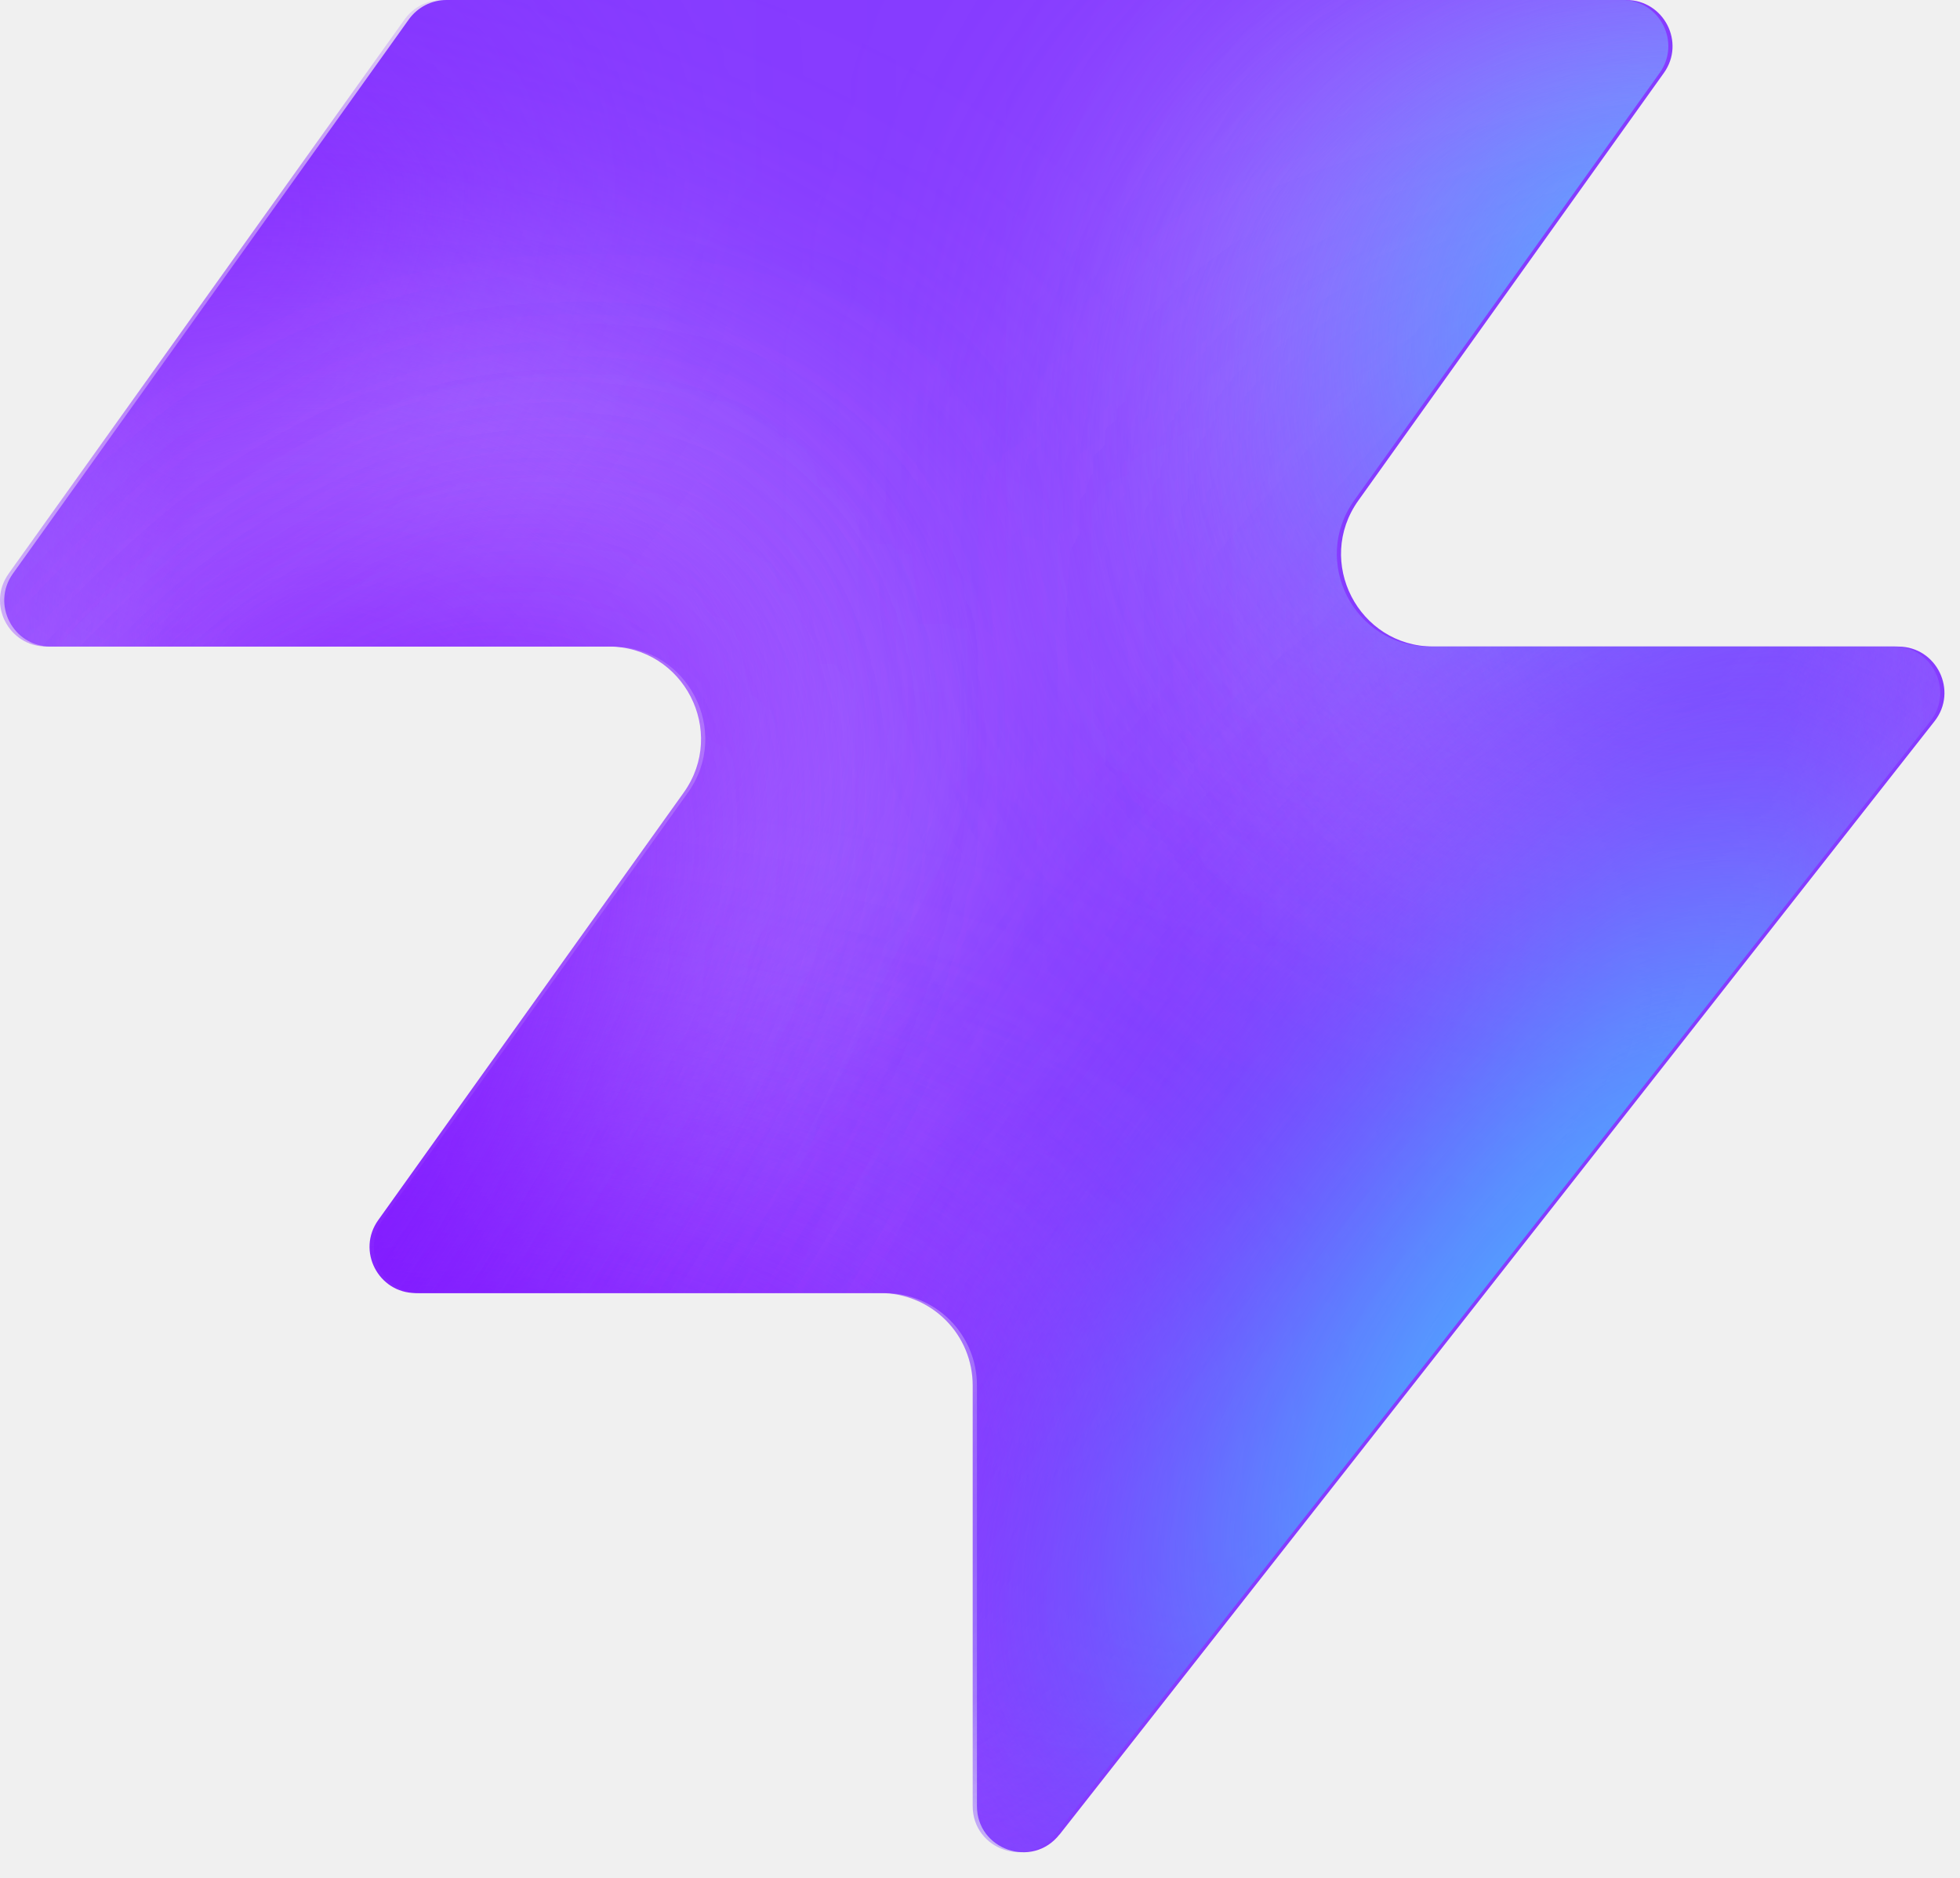
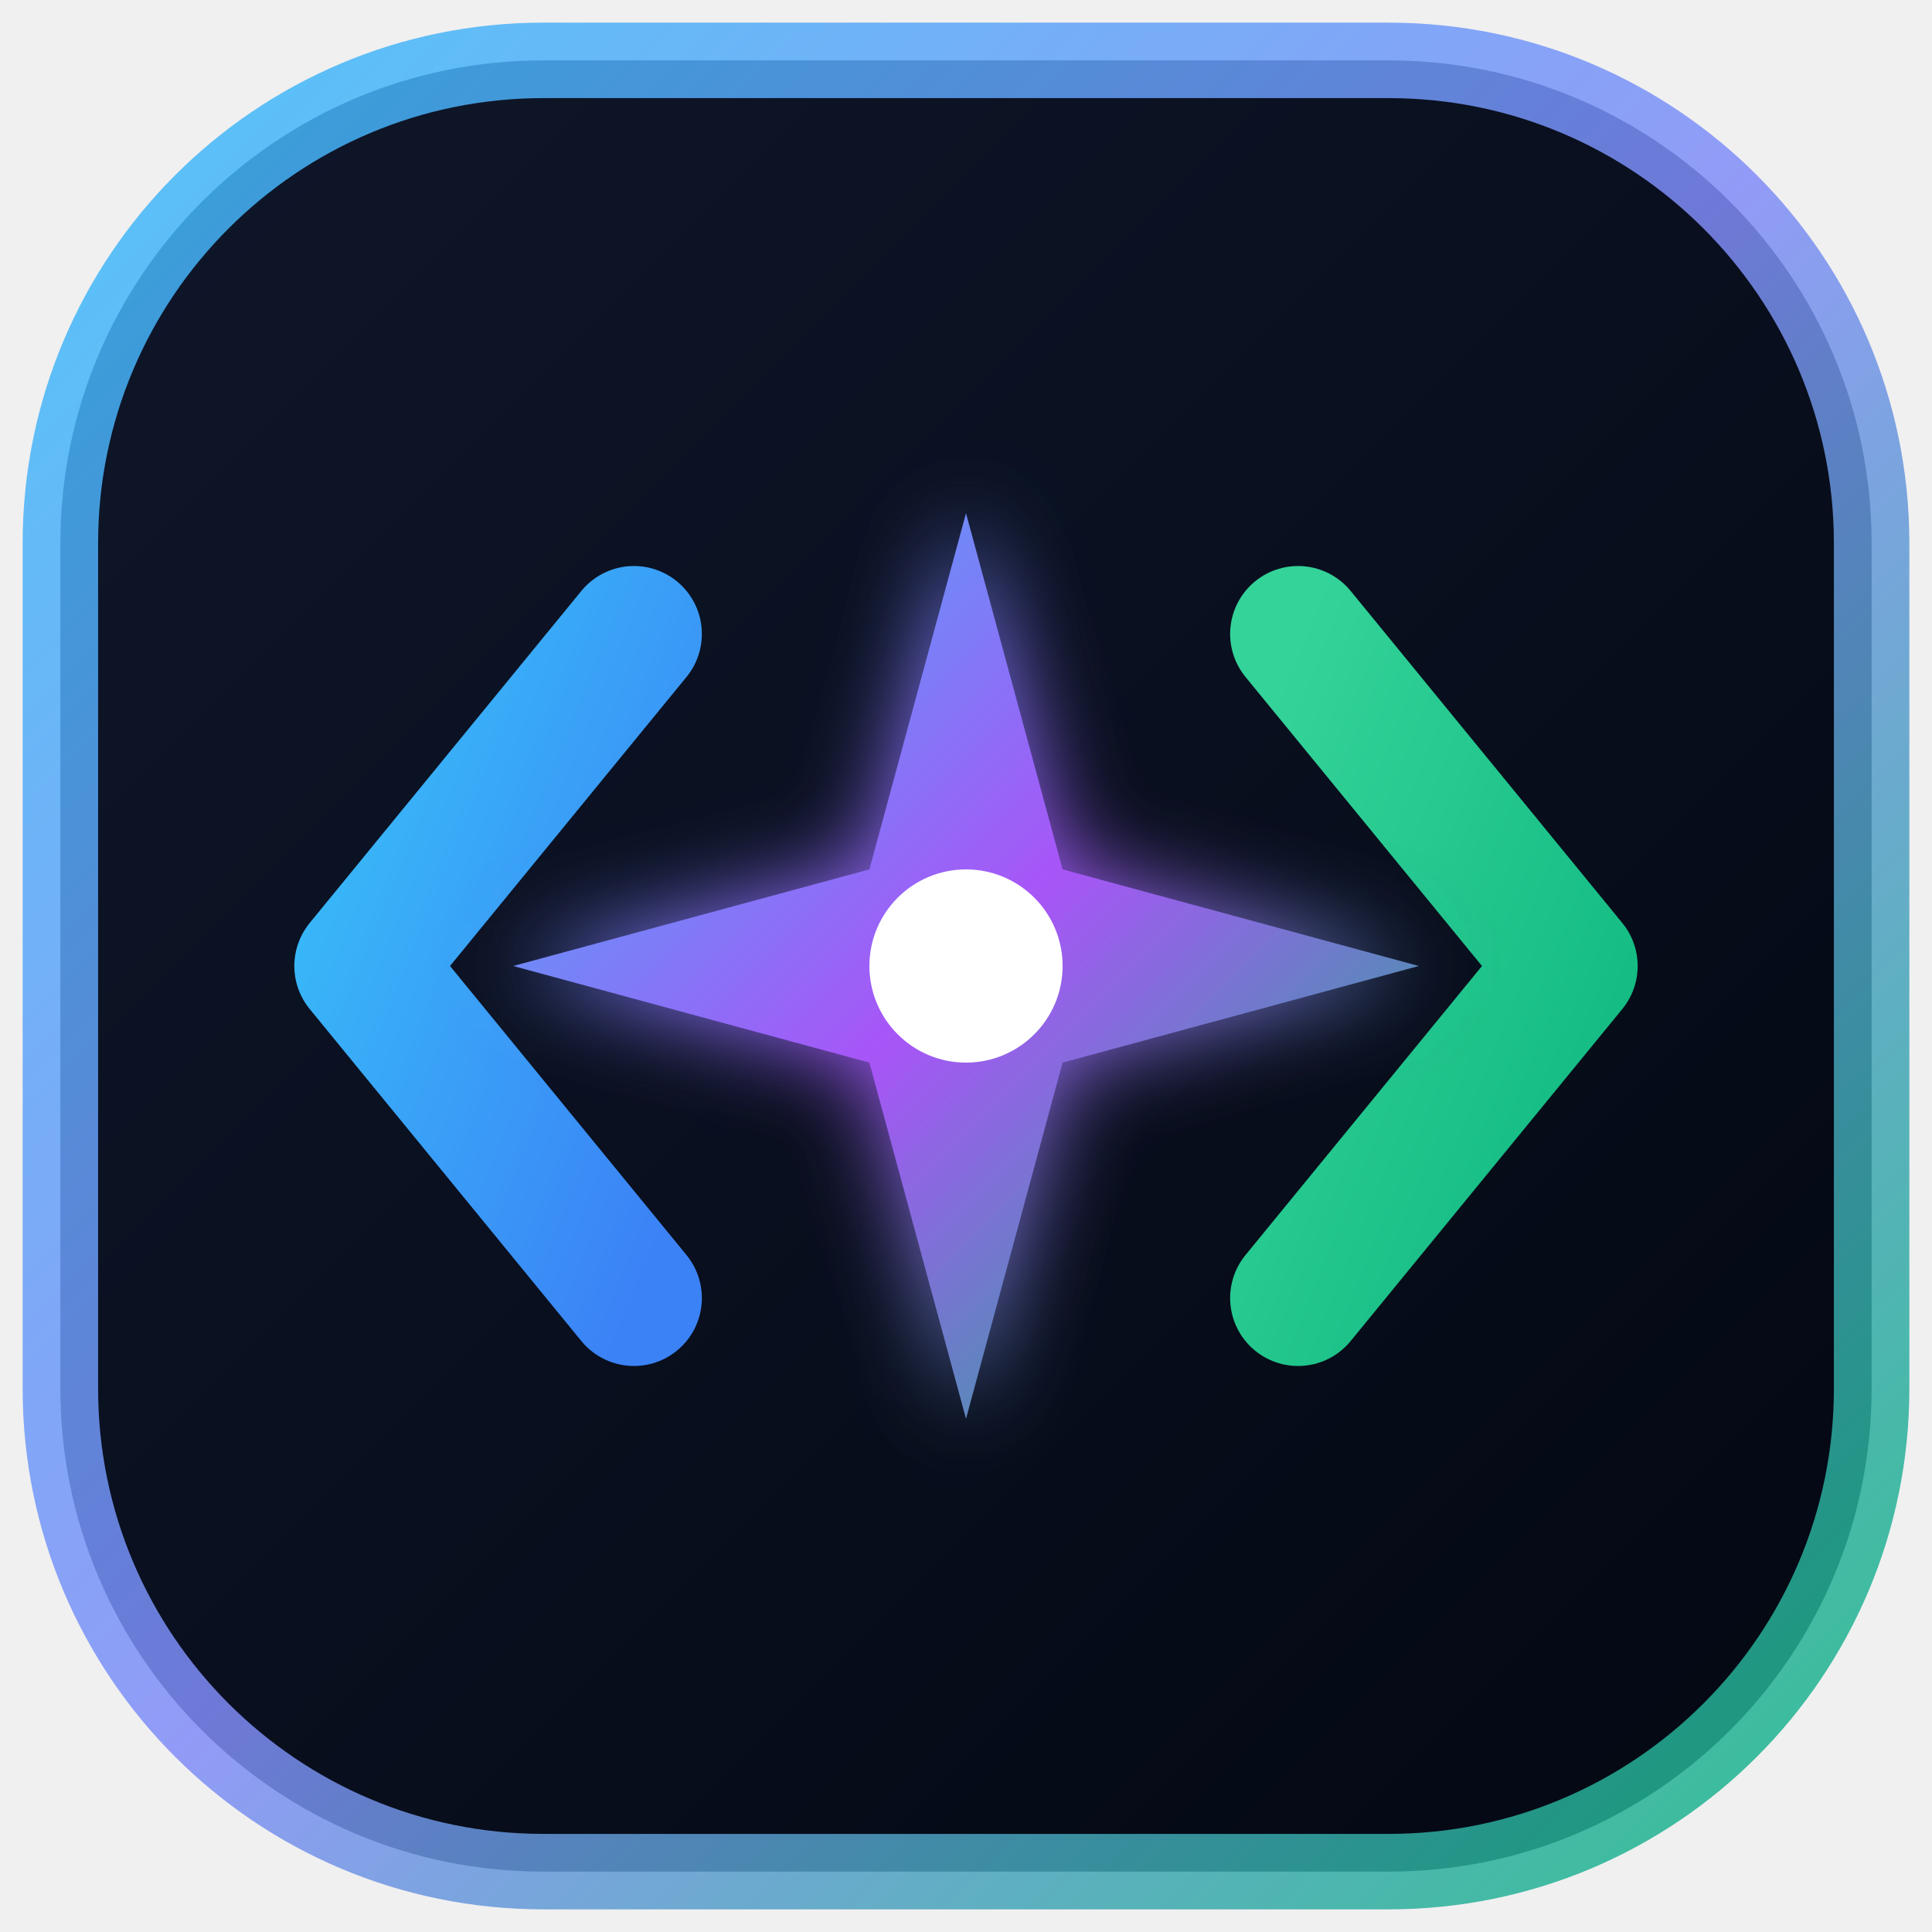
- <svg xmlns="http://www.w3.org/2000/svg" width="48" height="46" fill="none" viewBox="0 0 48 46">
-   <path fill="#863bff" d="M25.946 44.938c-.664.845-2.021.375-2.021-.698V33.937a2.26 2.26 0 0 0-2.262-2.262H10.287c-.92 0-1.456-1.04-.92-1.788l7.48-10.471c1.07-1.497 0-3.578-1.842-3.578H1.237c-.92 0-1.456-1.04-.92-1.788L10.013.474c.214-.297.556-.474.92-.474h28.894c.92 0 1.456 1.04.92 1.788l-7.48 10.471c-1.07 1.498 0 3.579 1.842 3.579h11.377c.943 0 1.473 1.088.89 1.83L25.947 44.94z" style="fill:#863bff;fill:color(display-p3 .525 .23 1);fill-opacity:1" />
-   <mask id="a" width="48" height="46" x="0" y="0" maskUnits="userSpaceOnUse" style="mask-type:alpha">
-     <path fill="#000" d="M25.842 44.938c-.664.844-2.021.375-2.021-.698V33.937a2.26 2.26 0 0 0-2.262-2.262H10.183c-.92 0-1.456-1.04-.92-1.788l7.48-10.471c1.07-1.498 0-3.579-1.842-3.579H1.133c-.92 0-1.456-1.04-.92-1.787L9.91.473c.214-.297.556-.474.92-.474h28.894c.92 0 1.456 1.04.92 1.788l-7.48 10.471c-1.07 1.498 0 3.578 1.842 3.578h11.377c.943 0 1.473 1.088.89 1.832L25.843 44.94z" style="fill:#000;fill-opacity:1" />
-   </mask>
-   <g mask="url(#a)">
-     <g filter="url(#b)">
-       <ellipse cx="5.508" cy="14.704" fill="#ede6ff" rx="5.508" ry="14.704" style="fill:#ede6ff;fill:color(display-p3 .927 .903 1);fill-opacity:1" transform="matrix(.00324 1 1 -.00324 -4.47 31.516)" />
-     </g>
-     <g filter="url(#c)">
-       <ellipse cx="10.399" cy="29.851" fill="#ede6ff" rx="10.399" ry="29.851" style="fill:#ede6ff;fill:color(display-p3 .927 .903 1);fill-opacity:1" transform="matrix(.00324 1 1 -.00324 -39.328 7.883)" />
-     </g>
-     <g filter="url(#d)">
-       <ellipse cx="5.508" cy="30.487" fill="#7e14ff" rx="5.508" ry="30.487" style="fill:#7e14ff;fill:color(display-p3 .492 .077 1);fill-opacity:1" transform="rotate(89.814 -25.913 -14.639)scale(1 -1)" />
-     </g>
-     <g filter="url(#e)">
-       <ellipse cx="5.508" cy="30.599" fill="#7e14ff" rx="5.508" ry="30.599" style="fill:#7e14ff;fill:color(display-p3 .492 .077 1);fill-opacity:1" transform="rotate(89.814 -32.644 -3.334)scale(1 -1)" />
-     </g>
-     <g filter="url(#f)">
-       <ellipse cx="5.508" cy="30.599" fill="#7e14ff" rx="5.508" ry="30.599" style="fill:#7e14ff;fill:color(display-p3 .492 .077 1);fill-opacity:1" transform="matrix(.00324 1 1 -.00324 -34.34 30.47)" />
-     </g>
-     <g filter="url(#g)">
-       <ellipse cx="14.072" cy="22.078" fill="#ede6ff" rx="14.072" ry="22.078" style="fill:#ede6ff;fill:color(display-p3 .927 .903 1);fill-opacity:1" transform="rotate(93.35 24.506 48.493)scale(-1 1)" />
-     </g>
-     <g filter="url(#h)">
-       <ellipse cx="3.47" cy="21.501" fill="#7e14ff" rx="3.47" ry="21.501" style="fill:#7e14ff;fill:color(display-p3 .492 .077 1);fill-opacity:1" transform="rotate(89.009 28.708 47.59)scale(-1 1)" />
-     </g>
-     <g filter="url(#i)">
-       <ellipse cx="3.47" cy="21.501" fill="#7e14ff" rx="3.47" ry="21.501" style="fill:#7e14ff;fill:color(display-p3 .492 .077 1);fill-opacity:1" transform="rotate(89.009 28.708 47.59)scale(-1 1)" />
-     </g>
-     <g filter="url(#j)">
-       <ellipse cx=".387" cy="8.972" fill="#7e14ff" rx="4.407" ry="29.108" style="fill:#7e14ff;fill:color(display-p3 .492 .077 1);fill-opacity:1" transform="rotate(39.51 .387 8.972)" />
-     </g>
-     <g filter="url(#k)">
-       <ellipse cx="47.523" cy="-6.092" fill="#7e14ff" rx="4.407" ry="29.108" style="fill:#7e14ff;fill:color(display-p3 .492 .077 1);fill-opacity:1" transform="rotate(37.892 47.523 -6.092)" />
-     </g>
-     <g filter="url(#l)">
-       <ellipse cx="41.412" cy="6.333" fill="#47bfff" rx="5.971" ry="9.665" style="fill:#47bfff;fill:color(display-p3 .28 .748 1);fill-opacity:1" transform="rotate(37.892 41.412 6.333)" />
-     </g>
-     <g filter="url(#m)">
-       <ellipse cx="-1.879" cy="38.332" fill="#7e14ff" rx="4.407" ry="29.108" style="fill:#7e14ff;fill:color(display-p3 .492 .077 1);fill-opacity:1" transform="rotate(37.892 -1.88 38.332)" />
-     </g>
-     <g filter="url(#n)">
-       <ellipse cx="-1.879" cy="38.332" fill="#7e14ff" rx="4.407" ry="29.108" style="fill:#7e14ff;fill:color(display-p3 .492 .077 1);fill-opacity:1" transform="rotate(37.892 -1.88 38.332)" />
-     </g>
-     <g filter="url(#o)">
-       <ellipse cx="35.651" cy="29.907" fill="#7e14ff" rx="4.407" ry="29.108" style="fill:#7e14ff;fill:color(display-p3 .492 .077 1);fill-opacity:1" transform="rotate(37.892 35.651 29.907)" />
-     </g>
-     <g filter="url(#p)">
-       <ellipse cx="38.418" cy="32.4" fill="#47bfff" rx="5.971" ry="15.297" style="fill:#47bfff;fill:color(display-p3 .28 .748 1);fill-opacity:1" transform="rotate(37.892 38.418 32.4)" />
-     </g>
-   </g>
+ <svg xmlns="http://www.w3.org/2000/svg" viewBox="0 0 64 64" fill="none">
  <defs>
-     <filter id="b" width="60.045" height="41.654" x="-19.77" y="16.149" color-interpolation-filters="sRGB" filterUnits="userSpaceOnUse">
-       <feFlood flood-opacity="0" result="BackgroundImageFix" />
-       <feBlend in="SourceGraphic" in2="BackgroundImageFix" result="shape" />
-       <feGaussianBlur result="effect1_foregroundBlur_2002_17158" stdDeviation="7.659" />
-     </filter>
-     <filter id="c" width="90.34" height="51.437" x="-54.613" y="-7.533" color-interpolation-filters="sRGB" filterUnits="userSpaceOnUse">
-       <feFlood flood-opacity="0" result="BackgroundImageFix" />
-       <feBlend in="SourceGraphic" in2="BackgroundImageFix" result="shape" />
-       <feGaussianBlur result="effect1_foregroundBlur_2002_17158" stdDeviation="7.659" />
-     </filter>
-     <filter id="d" width="79.355" height="29.4" x="-49.64" y="2.03" color-interpolation-filters="sRGB" filterUnits="userSpaceOnUse">
-       <feFlood flood-opacity="0" result="BackgroundImageFix" />
-       <feBlend in="SourceGraphic" in2="BackgroundImageFix" result="shape" />
-       <feGaussianBlur result="effect1_foregroundBlur_2002_17158" stdDeviation="4.596" />
-     </filter>
-     <filter id="e" width="79.579" height="29.4" x="-45.045" y="20.029" color-interpolation-filters="sRGB" filterUnits="userSpaceOnUse">
-       <feFlood flood-opacity="0" result="BackgroundImageFix" />
-       <feBlend in="SourceGraphic" in2="BackgroundImageFix" result="shape" />
-       <feGaussianBlur result="effect1_foregroundBlur_2002_17158" stdDeviation="4.596" />
-     </filter>
-     <filter id="f" width="79.579" height="29.4" x="-43.513" y="21.178" color-interpolation-filters="sRGB" filterUnits="userSpaceOnUse">
-       <feFlood flood-opacity="0" result="BackgroundImageFix" />
-       <feBlend in="SourceGraphic" in2="BackgroundImageFix" result="shape" />
-       <feGaussianBlur result="effect1_foregroundBlur_2002_17158" stdDeviation="4.596" />
-     </filter>
-     <filter id="g" width="74.749" height="58.852" x="15.756" y="-17.901" color-interpolation-filters="sRGB" filterUnits="userSpaceOnUse">
-       <feFlood flood-opacity="0" result="BackgroundImageFix" />
-       <feBlend in="SourceGraphic" in2="BackgroundImageFix" result="shape" />
-       <feGaussianBlur result="effect1_foregroundBlur_2002_17158" stdDeviation="7.659" />
-     </filter>
-     <filter id="h" width="61.377" height="25.362" x="23.548" y="2.284" color-interpolation-filters="sRGB" filterUnits="userSpaceOnUse">
-       <feFlood flood-opacity="0" result="BackgroundImageFix" />
-       <feBlend in="SourceGraphic" in2="BackgroundImageFix" result="shape" />
-       <feGaussianBlur result="effect1_foregroundBlur_2002_17158" stdDeviation="4.596" />
-     </filter>
-     <filter id="i" width="61.377" height="25.362" x="23.548" y="2.284" color-interpolation-filters="sRGB" filterUnits="userSpaceOnUse">
-       <feFlood flood-opacity="0" result="BackgroundImageFix" />
-       <feBlend in="SourceGraphic" in2="BackgroundImageFix" result="shape" />
-       <feGaussianBlur result="effect1_foregroundBlur_2002_17158" stdDeviation="4.596" />
-     </filter>
-     <filter id="j" width="56.045" height="63.649" x="-27.636" y="-22.853" color-interpolation-filters="sRGB" filterUnits="userSpaceOnUse">
-       <feFlood flood-opacity="0" result="BackgroundImageFix" />
-       <feBlend in="SourceGraphic" in2="BackgroundImageFix" result="shape" />
-       <feGaussianBlur result="effect1_foregroundBlur_2002_17158" stdDeviation="4.596" />
-     </filter>
-     <filter id="k" width="54.814" height="64.646" x="20.116" y="-38.415" color-interpolation-filters="sRGB" filterUnits="userSpaceOnUse">
-       <feFlood flood-opacity="0" result="BackgroundImageFix" />
-       <feBlend in="SourceGraphic" in2="BackgroundImageFix" result="shape" />
-       <feGaussianBlur result="effect1_foregroundBlur_2002_17158" stdDeviation="4.596" />
-     </filter>
-     <filter id="l" width="33.541" height="35.313" x="24.641" y="-11.323" color-interpolation-filters="sRGB" filterUnits="userSpaceOnUse">
-       <feFlood flood-opacity="0" result="BackgroundImageFix" />
-       <feBlend in="SourceGraphic" in2="BackgroundImageFix" result="shape" />
-       <feGaussianBlur result="effect1_foregroundBlur_2002_17158" stdDeviation="4.596" />
-     </filter>
-     <filter id="m" width="54.814" height="64.646" x="-29.286" y="6.009" color-interpolation-filters="sRGB" filterUnits="userSpaceOnUse">
-       <feFlood flood-opacity="0" result="BackgroundImageFix" />
-       <feBlend in="SourceGraphic" in2="BackgroundImageFix" result="shape" />
-       <feGaussianBlur result="effect1_foregroundBlur_2002_17158" stdDeviation="4.596" />
-     </filter>
-     <filter id="n" width="54.814" height="64.646" x="-29.286" y="6.009" color-interpolation-filters="sRGB" filterUnits="userSpaceOnUse">
-       <feFlood flood-opacity="0" result="BackgroundImageFix" />
-       <feBlend in="SourceGraphic" in2="BackgroundImageFix" result="shape" />
-       <feGaussianBlur result="effect1_foregroundBlur_2002_17158" stdDeviation="4.596" />
-     </filter>
-     <filter id="o" width="54.814" height="64.646" x="8.244" y="-2.416" color-interpolation-filters="sRGB" filterUnits="userSpaceOnUse">
-       <feFlood flood-opacity="0" result="BackgroundImageFix" />
-       <feBlend in="SourceGraphic" in2="BackgroundImageFix" result="shape" />
-       <feGaussianBlur result="effect1_foregroundBlur_2002_17158" stdDeviation="4.596" />
-     </filter>
-     <filter id="p" width="39.409" height="43.623" x="18.713" y="10.588" color-interpolation-filters="sRGB" filterUnits="userSpaceOnUse">
-       <feFlood flood-opacity="0" result="BackgroundImageFix" />
-       <feBlend in="SourceGraphic" in2="BackgroundImageFix" result="shape" />
-       <feGaussianBlur result="effect1_foregroundBlur_2002_17158" stdDeviation="4.596" />
+     <linearGradient id="bgGrad" x1="0%" y1="0%" x2="100%" y2="100%">
+       <stop offset="0%" stop-color="#0F172A" />
+       <stop offset="100%" stop-color="#030712" />
+     </linearGradient>
+     <linearGradient id="borderGrad" x1="0%" y1="0%" x2="100%" y2="100%">
+       <stop offset="0%" stop-color="#38BDF8" />
+       <stop offset="50%" stop-color="#818CF8" />
+       <stop offset="100%" stop-color="#10B981" />
+     </linearGradient>
+     <linearGradient id="bracketGrad" x1="0%" y1="0%" x2="100%" y2="100%">
+       <stop offset="0%" stop-color="#38BDF8" />
+       <stop offset="100%" stop-color="#3B82F6" />
+     </linearGradient>
+     <linearGradient id="bracketGrad2" x1="0%" y1="0%" x2="100%" y2="100%">
+       <stop offset="0%" stop-color="#34D399" />
+       <stop offset="100%" stop-color="#10B981" />
+     </linearGradient>
+     <linearGradient id="coreGrad" x1="0%" y1="0%" x2="100%" y2="100%">
+       <stop offset="0%" stop-color="#38BDF8" />
+       <stop offset="50%" stop-color="#A855F7" />
+       <stop offset="100%" stop-color="#10B981" />
+     </linearGradient>
+     <filter id="glow" x="-20%" y="-20%" width="140%" height="140%">
+       <feGaussianBlur stdDeviation="1.5" result="blur" />
+       <feComposite in="SourceGraphic" in2="blur" operator="over" />
    </filter>
  </defs>
+   <rect x="2" y="2" width="60" height="60" rx="16" fill="url(#bgGrad)" />
+   <rect x="2" y="2" width="60" height="60" rx="16" stroke="url(#borderGrad)" stroke-width="2.5" stroke-opacity="0.85" />
+   <path d="M21 21L12 32L21 43" stroke="url(#bracketGrad)" stroke-width="4.5" stroke-linecap="round" stroke-linejoin="round" />
+   <path d="M43 21L52 32L43 43" stroke="url(#bracketGrad2)" stroke-width="4.5" stroke-linecap="round" stroke-linejoin="round" />
+   <path d="M32 17L35.2 28.8L47 32L35.2 35.2L32 47L28.8 35.2L17 32L28.8 28.8Z" fill="url(#coreGrad)" filter="url(#glow)" />
+   <circle cx="32" cy="32" r="3.2" fill="#FFFFFF" />
</svg>
